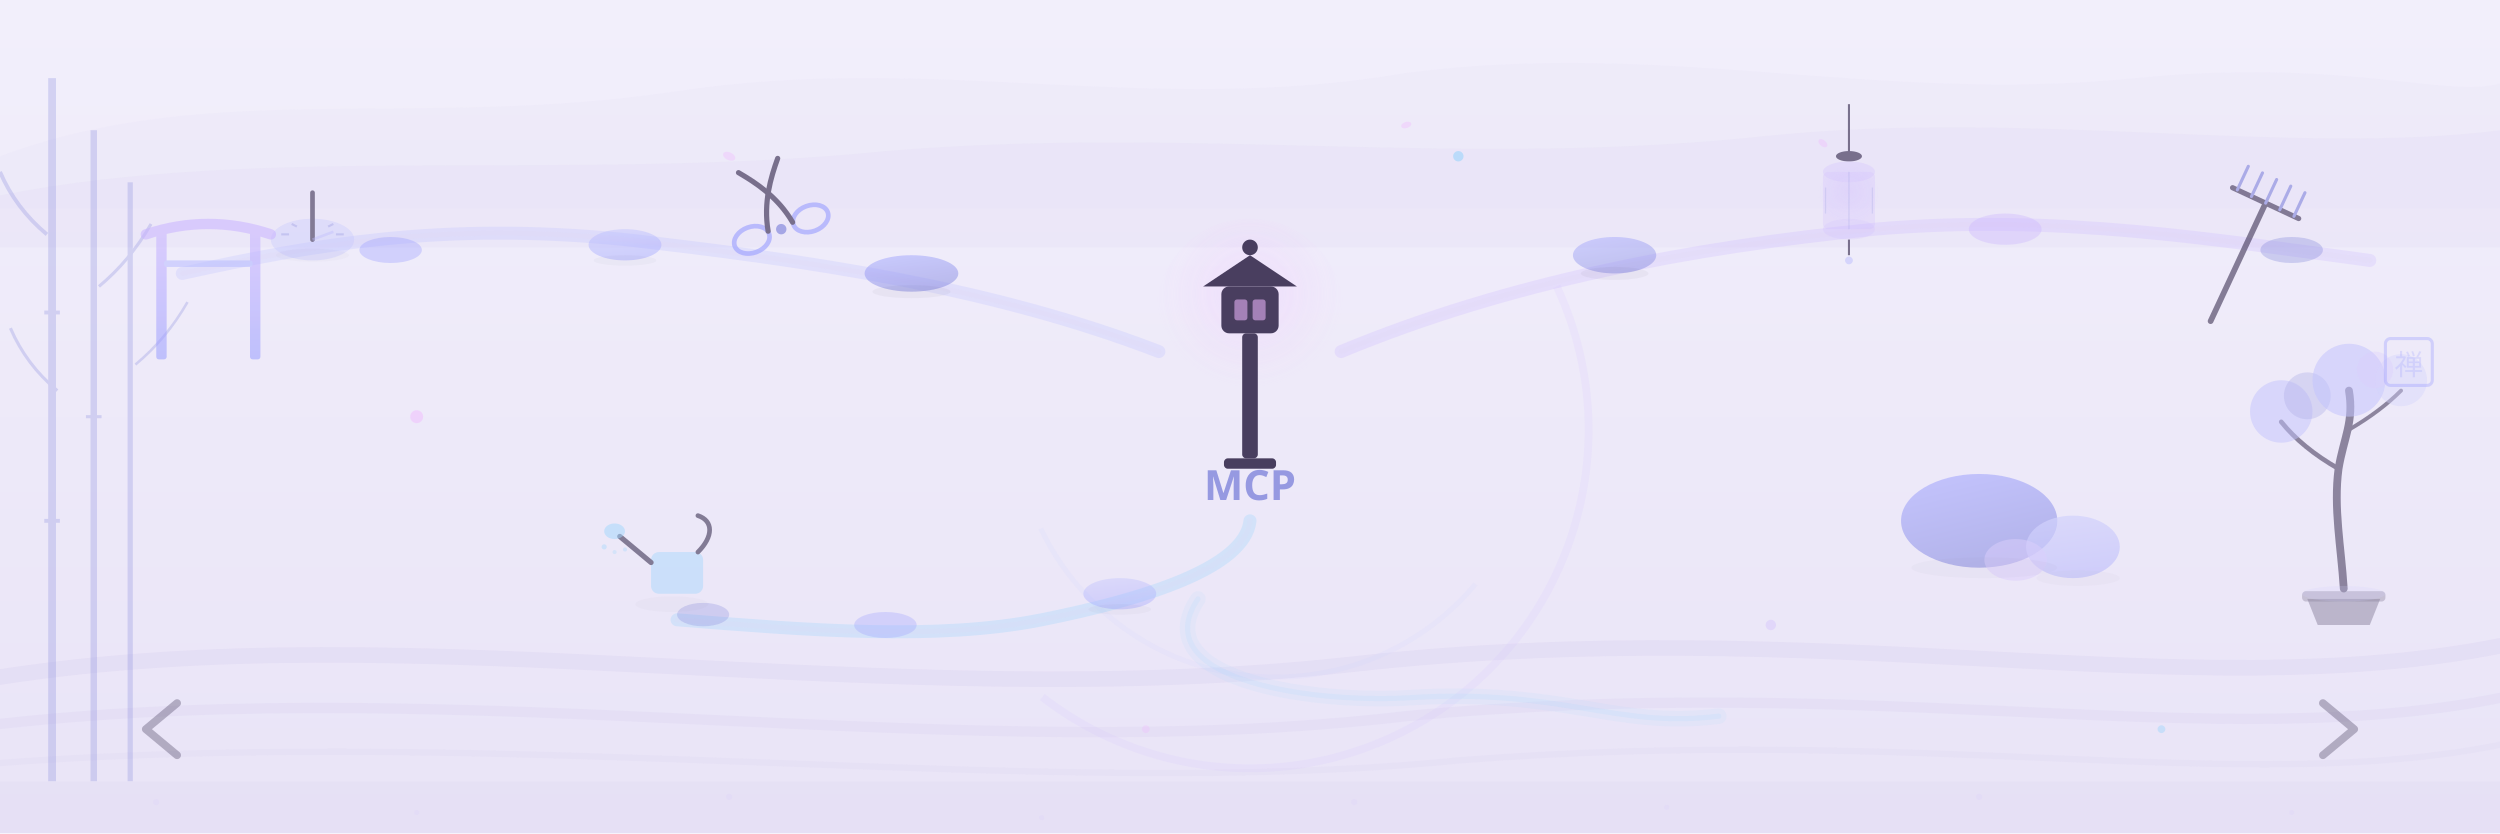
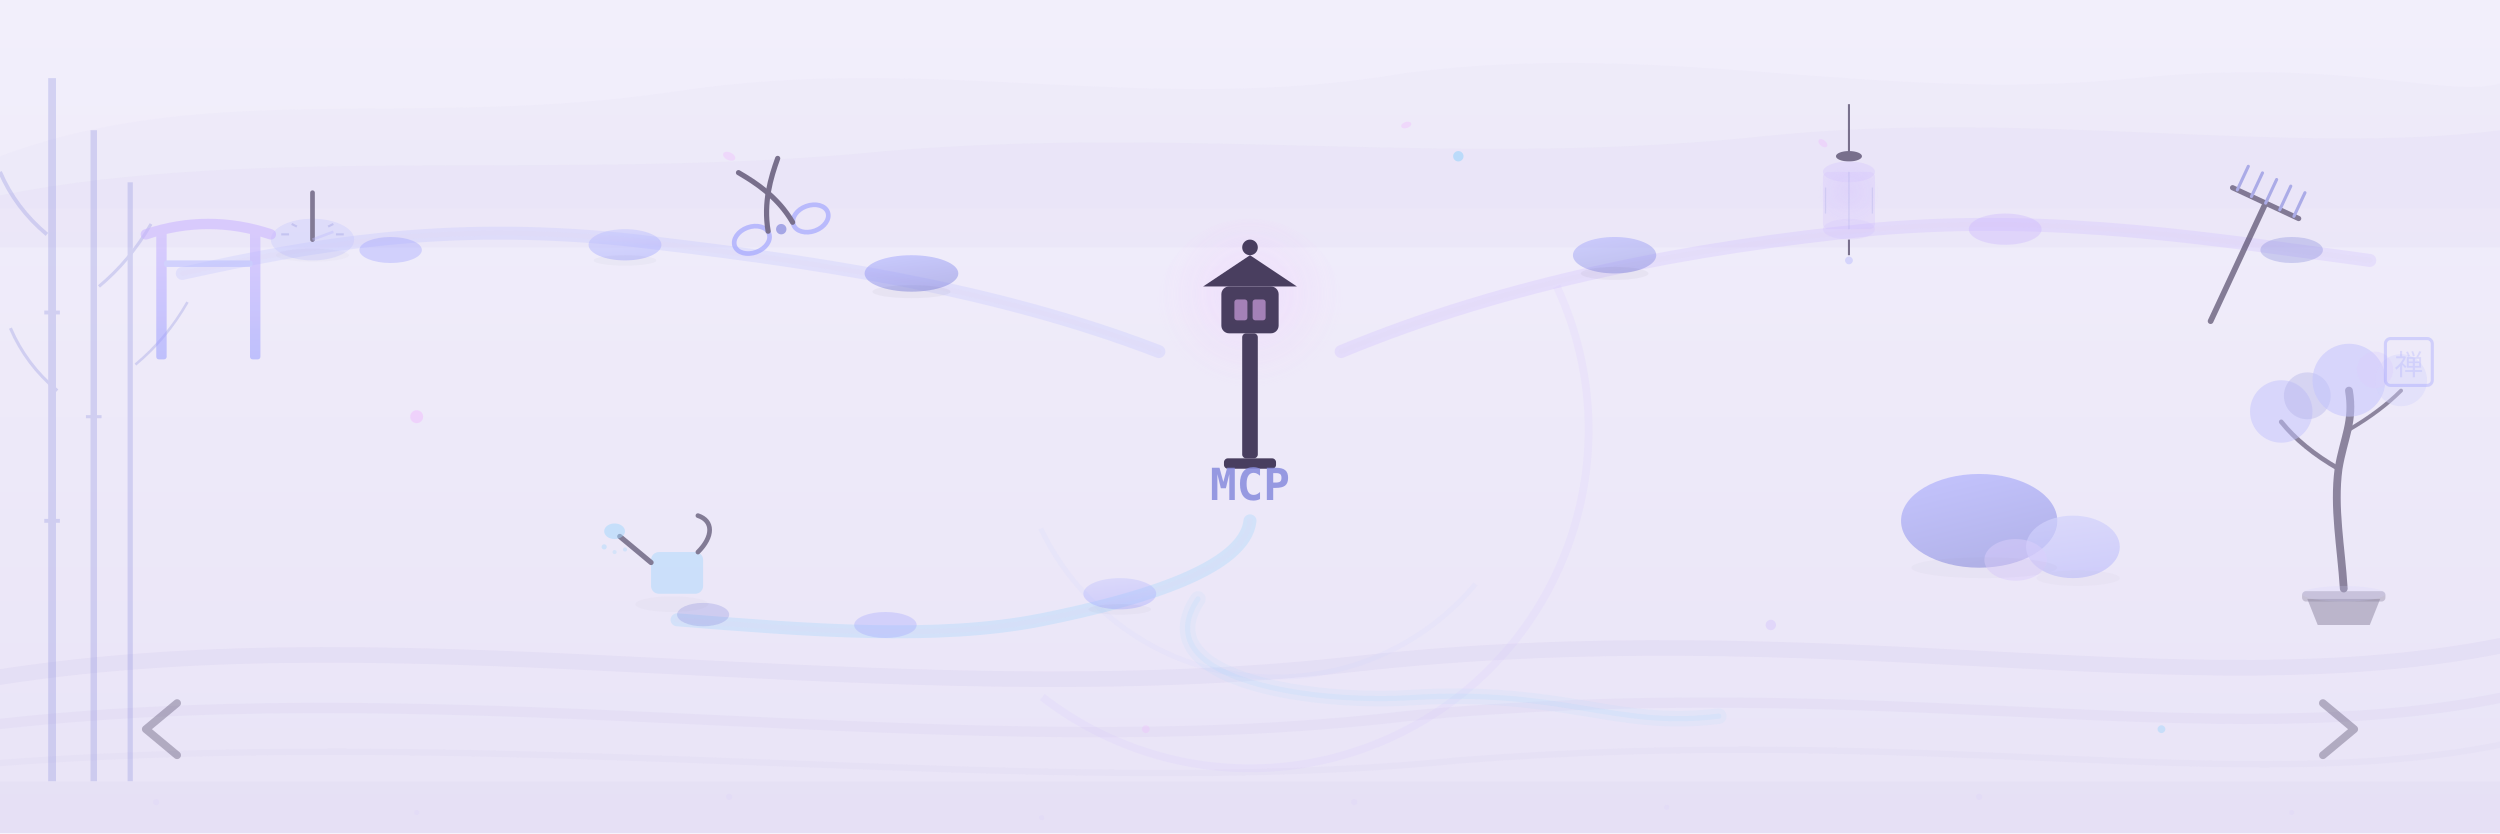
<svg xmlns="http://www.w3.org/2000/svg" viewBox="0 0 960 320" role="img" aria-labelledby="mcp-tools-title">
  <defs>
    <linearGradient id="mt-bg" x1="0" x2="0" y1="0" y2="1">
      <stop offset="0%" stop-color="#f2effb" />
      <stop offset="100%" stop-color="#e9e4f7" />
    </linearGradient>
    <linearGradient id="mt-stone" x1="0.3" x2="0.7" y1="0" y2="1">
      <stop offset="0%" stop-color="#989cff" />
      <stop offset="100%" stop-color="#767bd8" />
    </linearGradient>
    <linearGradient id="mt-stone2" x1="0.4" x2="0.6" y1="0" y2="1">
      <stop offset="0%" stop-color="#b8bcff" />
      <stop offset="100%" stop-color="#989cff" />
    </linearGradient>
    <linearGradient id="mt-torii" x1="0.5" x2="0.5" y1="0" y2="1">
      <stop offset="0%" stop-color="#c9b3ff" />
      <stop offset="100%" stop-color="#989cff" />
    </linearGradient>
    <radialGradient id="mt-glow" cx="0.5" cy="0.4" r="0.5">
      <stop offset="0%" stop-color="#f1b0ff" stop-opacity="0.25" />
      <stop offset="100%" stop-color="#f1b0ff" stop-opacity="0" />
    </radialGradient>
    <radialGradient id="mt-lantern2" cx="0.5" cy="0.4" r="0.5">
      <stop offset="0%" stop-color="#c9b3ff" stop-opacity="0.3" />
      <stop offset="100%" stop-color="#c9b3ff" stop-opacity="0" />
    </radialGradient>
  </defs>
  <rect width="960" height="320" fill="url(#mt-bg)" />
  <path d="M0 60 C80 30, 160 50, 260 35 C360 20, 440 45, 540 28 C640 15, 720 40, 820 30 C900 22, 940 38, 960 32 L960 80 L0 80Z" fill="#e9e4f7" opacity="0.35" />
  <path d="M0 75 C100 55, 220 70, 340 58 C460 48, 560 65, 680 52 C780 42, 880 60, 960 50 L960 95 L0 95Z" fill="#dfd8f2" opacity="0.25" />
  <g fill="none" stroke="#dfd8f2" stroke-linecap="round">
    <path d="M0 260 C160 235, 340 275, 520 255 C700 235, 840 272, 960 248" stroke-width="6" opacity="0.55" />
    <path d="M0 278 C180 258, 370 295, 540 275 C720 258, 850 290, 960 268" stroke-width="4" opacity="0.45" />
    <path d="M0 293 C200 278, 400 308, 560 292 C740 278, 860 306, 960 286" stroke-width="2.5" opacity="0.3" />
  </g>
  <circle cx="480" cy="165" r="130" fill="none" stroke="#c9b3ff" stroke-width="3" stroke-dasharray="340 470" transform="rotate(-22 480 165)" opacity="0.12" />
  <circle cx="490" cy="160" r="100" fill="none" stroke="#b8bcff" stroke-width="2" stroke-dasharray="200 430" transform="rotate(40 490 160)" opacity="0.08" />
  <g transform="translate(480, 120)" opacity="0.85">
    <circle cx="0" cy="0" r="36" fill="url(#mt-glow)" />
    <rect x="-3" y="8" width="6" height="48" rx="1.5" fill="#2b2044" />
    <rect x="-11" y="-10" width="22" height="18" rx="3" fill="#2b2044" />
    <path d="M-18 -10 L0 -22 L18 -10" fill="#2b2044" />
    <circle cx="0" cy="-25" r="3" fill="#2b2044" />
    <rect x="-6" y="-5" width="5" height="8" rx="1" fill="#f1b0ff" opacity="0.55" />
    <rect x="1" y="-5" width="5" height="8" rx="1" fill="#f1b0ff" opacity="0.55" />
    <rect x="-10" y="56" width="20" height="4" rx="1.5" fill="#2b2044" />
-     <text x="0" y="72" font-family="system-ui, sans-serif" font-size="16" fill="#767bd8" text-anchor="middle" font-weight="700" opacity="0.85">MCP</text>
+     <text x="0" y="72" font-family="ui-monospace, SFMono-Regular, Menlo, Consolas, monospace" font-size="17" fill="#767bd8" text-anchor="middle" font-weight="700" opacity="0.85">MCP</text>
  </g>
  <path d="M445 135 C380 110, 310 100, 240 92 C170 85, 120 94, 70 105" fill="none" stroke="#b8bcff" stroke-width="5" stroke-linecap="round" opacity="0.25" />
  <path d="M445 135 C380 110, 310 100, 240 92 C170 85, 120 94, 70 105" fill="none" stroke="#dfd8f2" stroke-width="2" stroke-linecap="round" opacity="0.2" />
  <ellipse cx="350" cy="105" rx="18" ry="7" fill="url(#mt-stone)" opacity="0.45" />
  <ellipse cx="350" cy="112" rx="15" ry="2.5" fill="#221938" opacity="0.04" />
  <ellipse cx="240" cy="94" rx="14" ry="6" fill="url(#mt-stone2)" opacity="0.4" />
  <ellipse cx="240" cy="100" rx="12" ry="2" fill="#221938" opacity="0.03" />
  <ellipse cx="150" cy="96" rx="12" ry="5" fill="#989cff" opacity="0.35" />
  <g transform="translate(300, 88) rotate(-20)" opacity="0.6">
    <ellipse cx="-12" cy="0" rx="7" ry="5" fill="none" stroke="#989cff" stroke-width="1.8" />
    <ellipse cx="12" cy="0" rx="7" ry="5" fill="none" stroke="#989cff" stroke-width="1.8" />
    <circle cx="0" cy="0" r="2" fill="#767bd8" />
    <path d="M-5 -1 C-3 -12, 3 -20, 8 -26" fill="none" stroke="#2b2044" stroke-width="2" stroke-linecap="round" />
    <path d="M5 -1 C3 -12, -3 -20, -8 -26" fill="none" stroke="#2b2044" stroke-width="2" stroke-linecap="round" />
  </g>
  <g transform="translate(120, 92)" opacity="0.55">
    <ellipse cx="0" cy="0" rx="16" ry="8" fill="#b8bcff" opacity="0.5" />
    <line x1="0" y1="0" x2="0" y2="-18" stroke="#2b2044" stroke-width="1.8" stroke-linecap="round" />
    <g stroke="#767bd8" stroke-width="0.8" opacity="0.5">
      <line x1="-12" y1="-2" x2="-9" y2="-2" />
      <line x1="12" y1="-2" x2="9" y2="-2" />
      <line x1="-8" y1="-6" x2="-6" y2="-5" />
      <line x1="8" y1="-6" x2="6" y2="-5" />
    </g>
    <line x1="0" y1="0" x2="8" y2="-3" stroke="#989cff" stroke-width="1" opacity="0.4" />
    <ellipse cx="0" cy="6" rx="14" ry="2.5" fill="#221938" opacity="0.04" />
  </g>
  <path d="M515 135 C580 108, 650 95, 720 88 C790 82, 850 92, 910 100" fill="none" stroke="#c9b3ff" stroke-width="5" stroke-linecap="round" opacity="0.25" />
  <path d="M515 135 C580 108, 650 95, 720 88 C790 82, 850 92, 910 100" fill="none" stroke="#dfd8f2" stroke-width="2" stroke-linecap="round" opacity="0.2" />
  <ellipse cx="620" cy="98" rx="16" ry="7" fill="url(#mt-stone)" opacity="0.4" />
  <ellipse cx="620" cy="105" rx="13" ry="2.5" fill="#221938" opacity="0.04" />
  <ellipse cx="770" cy="88" rx="14" ry="6" fill="#c9b3ff" opacity="0.35" />
  <ellipse cx="880" cy="96" rx="12" ry="5" fill="#767bd8" opacity="0.3" />
  <g transform="translate(710, 60)" opacity="0.6">
    <line x1="0" y1="-20" x2="0" y2="0" stroke="#2b2044" stroke-width="0.8" />
    <ellipse cx="0" cy="0" rx="5" ry="2" fill="#2b2044" />
    <ellipse cx="0" cy="6" rx="10" ry="4" fill="#c9b3ff" opacity="0.4" />
    <rect x="-10" y="6" width="20" height="22" rx="2" fill="#c9b3ff" opacity="0.35" />
    <ellipse cx="0" cy="28" rx="10" ry="4" fill="#c9b3ff" opacity="0.3" />
    <circle cx="0" cy="16" r="12" fill="url(#mt-lantern2)" />
    <line x1="-9" y1="12" x2="-9" y2="22" stroke="#767bd8" stroke-width="0.5" opacity="0.3" />
    <line x1="0" y1="6" x2="0" y2="28" stroke="#767bd8" stroke-width="0.5" opacity="0.3" />
    <line x1="9" y1="12" x2="9" y2="22" stroke="#767bd8" stroke-width="0.5" opacity="0.3" />
    <line x1="0" y1="32" x2="0" y2="38" stroke="#2b2044" stroke-width="0.8" />
    <circle cx="0" cy="40" r="1.5" fill="#989cff" opacity="0.5" />
  </g>
  <g transform="translate(870, 78) rotate(25)" opacity="0.55">
    <line x1="0" y1="0" x2="0" y2="50" stroke="#2b2044" stroke-width="2.2" stroke-linecap="round" />
    <line x1="-14" y1="0" x2="14" y2="0" stroke="#2b2044" stroke-width="2" stroke-linecap="round" />
    <line x1="-12" y1="0" x2="-12" y2="-10" stroke="#767bd8" stroke-width="1.2" stroke-linecap="round" />
    <line x1="-6" y1="0" x2="-6" y2="-10" stroke="#767bd8" stroke-width="1.2" stroke-linecap="round" />
    <line x1="0" y1="0" x2="0" y2="-10" stroke="#767bd8" stroke-width="1.2" stroke-linecap="round" />
    <line x1="6" y1="0" x2="6" y2="-10" stroke="#767bd8" stroke-width="1.2" stroke-linecap="round" />
    <line x1="12" y1="0" x2="12" y2="-10" stroke="#767bd8" stroke-width="1.2" stroke-linecap="round" />
  </g>
  <path d="M480 200 C478 218, 440 230, 400 238 C360 246, 310 242, 260 238" fill="none" stroke="#63c8ff" stroke-width="5" stroke-linecap="round" opacity="0.18" />
  <path d="M480 200 C478 218, 440 230, 400 238 C360 246, 310 242, 260 238" fill="none" stroke="#dfd8f2" stroke-width="2" stroke-linecap="round" opacity="0.18" />
  <ellipse cx="430" cy="228" rx="14" ry="6" fill="url(#mt-stone2)" opacity="0.35" />
  <ellipse cx="430" cy="234" rx="12" ry="2" fill="#221938" opacity="0.03" />
  <ellipse cx="340" cy="240" rx="12" ry="5" fill="#989cff" opacity="0.3" />
  <ellipse cx="270" cy="236" rx="10" ry="4.5" fill="#767bd8" opacity="0.25" />
  <g transform="translate(260, 212)" opacity="0.55">
    <rect x="-10" y="0" width="20" height="16" rx="3" fill="#63c8ff" opacity="0.45" />
    <path d="M8 0 C14 -6, 14 -12, 8 -14" fill="none" stroke="#2b2044" stroke-width="1.8" stroke-linecap="round" />
    <path d="M-10 4 L-22 -6" fill="none" stroke="#2b2044" stroke-width="2" stroke-linecap="round" />
    <ellipse cx="-24" cy="-8" rx="4" ry="3" fill="#63c8ff" opacity="0.5" />
    <circle cx="-28" cy="-2" r="1" fill="#63c8ff" opacity="0.4" />
    <circle cx="-24" cy="0" r="0.8" fill="#63c8ff" opacity="0.3" />
    <circle cx="-20" cy="-1" r="0.8" fill="#63c8ff" opacity="0.35" />
    <ellipse cx="-2" cy="20" rx="14" ry="3" fill="#221938" opacity="0.04" />
  </g>
  <g opacity="0.5">
    <ellipse cx="760" cy="200" rx="30" ry="18" fill="url(#mt-stone)" />
    <ellipse cx="796" cy="210" rx="18" ry="12" fill="url(#mt-stone2)" opacity="0.7" />
    <ellipse cx="774" cy="215" rx="12" ry="8" fill="#c9b3ff" opacity="0.5" />
    <ellipse cx="762" cy="218" rx="28" ry="4" fill="#221938" opacity="0.05" />
    <ellipse cx="798" cy="222" rx="16" ry="3" fill="#221938" opacity="0.04" />
  </g>
  <g stroke="#767bd8" fill="none" opacity="0.25">
    <line x1="20" y1="30" x2="20" y2="300" stroke-width="3" />
    <line x1="36" y1="50" x2="36" y2="300" stroke-width="2.5" />
    <line x1="50" y1="70" x2="50" y2="300" stroke-width="2" />
    <line x1="17" y1="120" x2="23" y2="120" stroke-width="1.5" />
    <line x1="17" y1="200" x2="23" y2="200" stroke-width="1.5" />
    <line x1="33" y1="160" x2="39" y2="160" stroke-width="1.2" />
    <path d="M18 90 Q6 80 0 66" stroke-width="1.5" />
    <path d="M22 150 Q10 140 4 126" stroke-width="1.2" />
    <path d="M38 110 Q50 100 58 86" stroke-width="1.2" />
    <path d="M52 140 Q64 130 72 116" stroke-width="1" />
  </g>
  <g transform="translate(900, 140)" opacity="0.5">
    <path d="M-14 90 L-10 100 L10 100 L14 90" fill="#2b2044" opacity="0.5" />
    <rect x="-16" y="87" width="32" height="4" rx="1.5" fill="#2b2044" opacity="0.4" />
    <path d="M0 86 C-1 70, -4 55, -2 40 C0 28, 4 22, 2 10" fill="none" stroke="#2b2044" stroke-width="3" stroke-linecap="round" />
    <path d="M-2 40 Q-16 32 -24 22" fill="none" stroke="#2b2044" stroke-width="1.8" stroke-linecap="round" />
    <path d="M2 25 Q14 18 22 10" fill="none" stroke="#2b2044" stroke-width="1.5" stroke-linecap="round" />
    <circle cx="-24" cy="18" r="12" fill="#989cff" opacity="0.5" />
    <circle cx="-14" cy="12" r="9" fill="#767bd8" opacity="0.4" />
    <circle cx="2" cy="6" r="14" fill="#989cff" opacity="0.55" />
    <circle cx="22" cy="6" r="10" fill="#b8bcff" opacity="0.4" />
    <circle cx="12" cy="2" r="7" fill="#c9b3ff" opacity="0.35" />
    <ellipse cx="0" cy="88" rx="16" ry="3" fill="#b8bcff" opacity="0.2" />
  </g>
  <g transform="translate(60, 88)" opacity="0.55">
    <rect x="0" y="0" width="4" height="50" rx="1" fill="url(#mt-torii)" />
    <rect x="36" y="0" width="4" height="50" rx="1" fill="url(#mt-torii)" />
    <path d="M-4 2 Q20 -6, 44 2" fill="none" stroke="#c9b3ff" stroke-width="4" stroke-linecap="round" />
    <rect x="3" y="12" width="34" height="2.5" rx="1" fill="#b8bcff" />
  </g>
  <path d="M460 230 C440 260, 500 270, 540 268 C600 264, 620 280, 660 275" fill="none" stroke="#63c8ff" stroke-width="6" stroke-linecap="round" opacity="0.06" />
  <path d="M460 230 C440 260, 500 270, 540 268 C600 264, 620 280, 660 275" fill="none" stroke="#63c8ff" stroke-width="2" stroke-linecap="round" opacity="0.08" />
  <g fill="none" stroke="#2b2044" stroke-linecap="round" stroke-linejoin="round" opacity="0.3">
    <path d="M68 270 L56 280 L68 290" stroke-width="3" />
    <path d="M892 270 L904 280 L892 290" stroke-width="3" />
  </g>
  <rect x="0" y="300" width="960" height="20" fill="#dfd8f2" opacity="0.3" />
  <g fill="#c9b3ff" opacity="0.1">
    <circle cx="60" cy="308" r="1.2" />
    <circle cx="160" cy="312" r="1" />
    <circle cx="280" cy="306" r="1.2" />
    <circle cx="400" cy="314" r="1" />
    <circle cx="520" cy="308" r="1.2" />
    <circle cx="640" cy="310" r="1" />
    <circle cx="760" cy="306" r="1.2" />
    <circle cx="880" cy="312" r="1" />
  </g>
  <g transform="translate(916, 130)" opacity="0.35">
    <rect x="0" y="0" width="18" height="18" rx="2" fill="none" stroke="#989cff" stroke-width="1.2" />
    <text x="9" y="14" font-family="serif" font-size="11" fill="#989cff" text-anchor="middle" opacity="0.7">禅</text>
  </g>
  <circle cx="160" cy="160" r="2.5" fill="#f1b0ff" opacity="0.4" />
  <circle cx="560" cy="60" r="2" fill="#63c8ff" opacity="0.35" />
  <circle cx="680" cy="240" r="2" fill="#c9b3ff" opacity="0.3" />
  <circle cx="440" cy="280" r="1.5" fill="#f1b0ff" opacity="0.25" />
  <circle cx="830" cy="280" r="1.5" fill="#63c8ff" opacity="0.25" />
  <g fill="#f1b0ff" opacity="0.3">
    <ellipse cx="280" cy="60" rx="2.5" ry="1.5" transform="rotate(25 280 60)" />
    <ellipse cx="540" cy="48" rx="2" ry="1.2" transform="rotate(-18 540 48)" />
    <ellipse cx="700" cy="55" rx="2" ry="1.2" transform="rotate(40 700 55)" />
  </g>
</svg>
